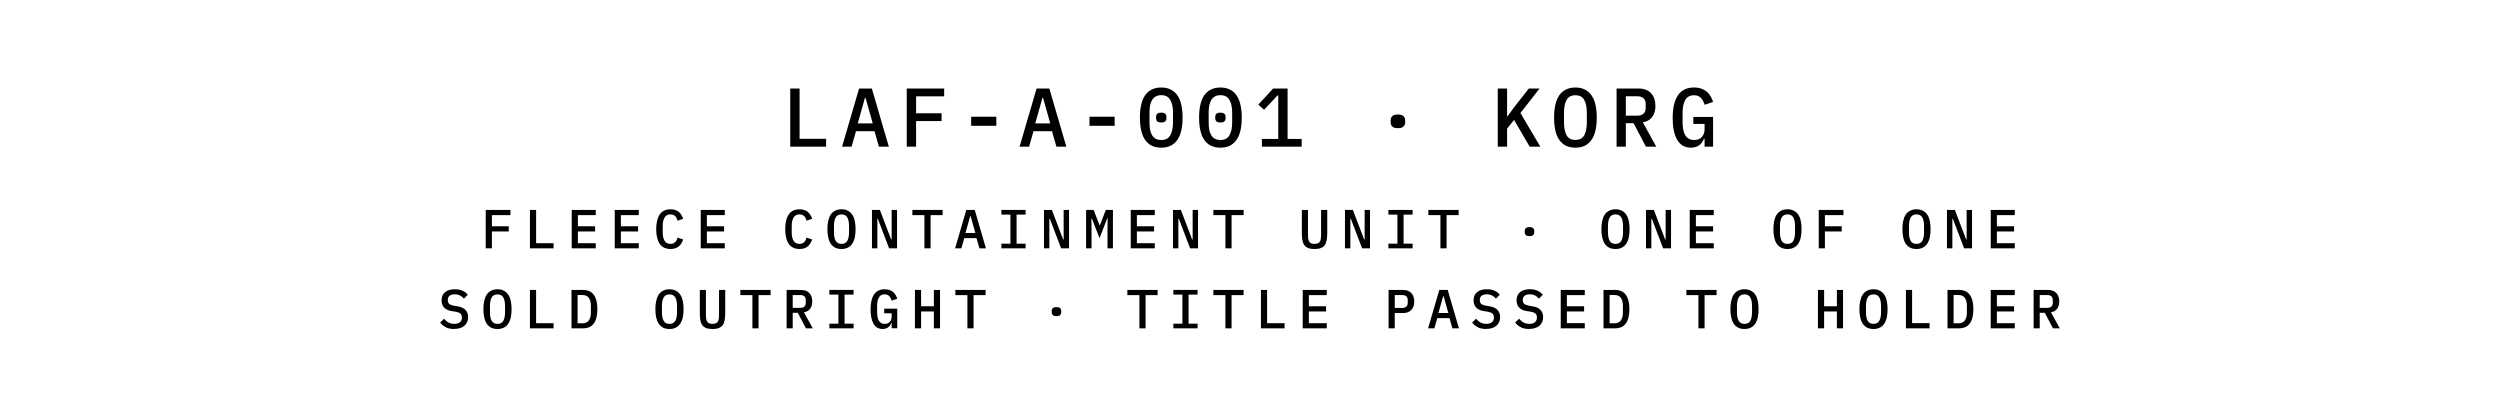
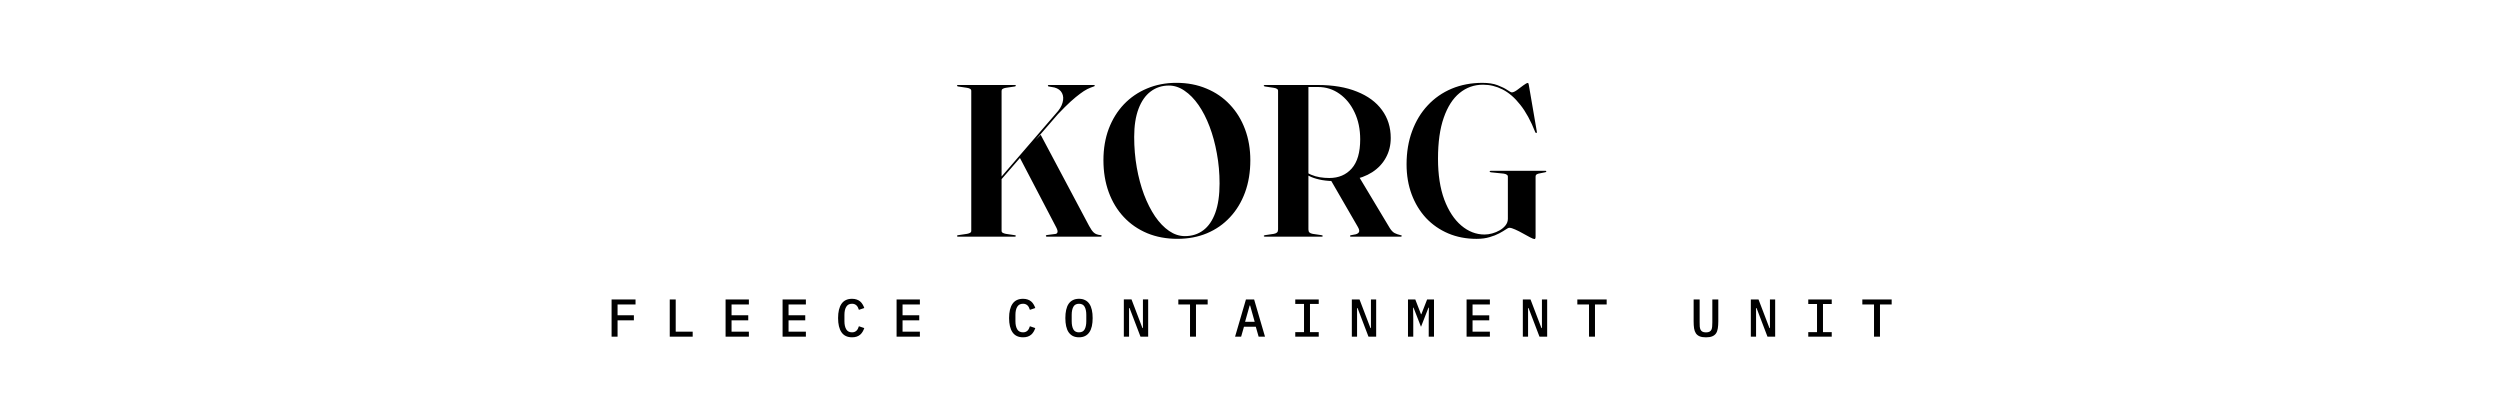
- <svg xmlns="http://www.w3.org/2000/svg" width="150.0mm" height="25.0mm" viewBox="0 0 150.0 25.0" version="1.1" id="svg3">
-   <defs id="defs3" />
-   <path d="m 47.415,8.8 v -3.49 h 0.56 v 3.02 h 1.59 v 0.47 z m 5.32,0 -0.265,-0.93 h -1.11 l -0.265,0.93 h -0.57 l 1.02,-3.49 h 0.765 l 1.02,3.49 z m -0.8,-2.925 h -0.04 l -0.43,1.53 h 0.9 z m 2.47,2.925 v -3.49 h 2.245 v 0.47 h -1.685 v 1.015 h 1.53 v 0.47 h -1.53 v 1.535 z m 3.865,-1.25 v -0.545 h 1.51 v 0.545 z m 5.115,1.25 -0.265,-0.93 h -1.11 l -0.265,0.93 h -0.57 l 1.02,-3.49 h 0.765 l 1.02,3.49 z m -0.8,-2.925 h -0.04 l -0.43,1.53 h 0.9 z m 2.785,1.675 v -0.545 h 1.51 v 0.545 z m 4.305,1.31 q -0.33,0 -0.575,-0.12 -0.24,-0.125 -0.4,-0.355 -0.155,-0.23 -0.23,-0.565 -0.075,-0.335 -0.075,-0.765 0,-0.425 0.075,-0.76 0.075,-0.34 0.23,-0.57 0.16,-0.23 0.4,-0.35 0.245,-0.125 0.575,-0.125 0.33,0 0.57,0.125 0.245,0.12 0.4,0.35 0.16,0.23 0.235,0.57 0.075,0.335 0.075,0.76 0,0.43 -0.075,0.765 -0.075,0.335 -0.235,0.565 -0.155,0.23 -0.4,0.355 -0.24,0.12 -0.57,0.12 z m 0,-0.46 q 0.38,0 0.54,-0.28 0.165,-0.285 0.165,-0.765 v -0.6 q 0,-0.48 -0.165,-0.76 -0.16,-0.285 -0.54,-0.285 -0.19,0 -0.325,0.075 -0.135,0.07 -0.22,0.21 -0.085,0.135 -0.125,0.33 -0.035,0.19 -0.035,0.43 v 0.6 q 0,0.24 0.035,0.435 0.04,0.19 0.125,0.33 0.085,0.135 0.22,0.21 0.135,0.07 0.325,0.07 z m 0,-1.05 q -0.175,0 -0.245,-0.07 -0.065,-0.07 -0.065,-0.17 v -0.11 q 0,-0.1 0.065,-0.17 0.07,-0.07 0.245,-0.07 0.175,0 0.24,0.07 0.07,0.07 0.07,0.17 v 0.11 q 0,0.1 -0.07,0.17 -0.065,0.07 -0.24,0.07 z m 3.55,1.51 q -0.33,0 -0.575,-0.12 -0.24,-0.125 -0.4,-0.355 -0.155,-0.23 -0.23,-0.565 -0.075,-0.335 -0.075,-0.765 0,-0.425 0.075,-0.76 0.075,-0.34 0.23,-0.57 0.16,-0.23 0.4,-0.35 0.245,-0.125 0.575,-0.125 0.33,0 0.57,0.125 0.245,0.12 0.4,0.35 0.16,0.23 0.235,0.57 0.075,0.335 0.075,0.76 0,0.43 -0.075,0.765 -0.075,0.335 -0.235,0.565 -0.155,0.23 -0.4,0.355 -0.24,0.12 -0.57,0.12 z m 0,-0.46 q 0.38,0 0.54,-0.28 0.165,-0.285 0.165,-0.765 v -0.6 q 0,-0.48 -0.165,-0.76 -0.16,-0.285 -0.54,-0.285 -0.19,0 -0.325,0.075 -0.135,0.07 -0.22,0.21 -0.085,0.135 -0.125,0.33 -0.035,0.19 -0.035,0.43 v 0.6 q 0,0.24 0.035,0.435 0.04,0.19 0.125,0.33 0.085,0.135 0.22,0.21 0.135,0.07 0.325,0.07 z m 0,-1.05 q -0.175,0 -0.245,-0.07 -0.065,-0.07 -0.065,-0.17 v -0.11 q 0,-0.1 0.065,-0.17 0.07,-0.07 0.245,-0.07 0.175,0 0.24,0.07 0.07,0.07 0.07,0.17 v 0.11 q 0,0.1 -0.07,0.17 -0.065,0.07 -0.24,0.07 z m 2.49,1.45 v -0.465 h 0.98 v -2.615 h -0.04 l -0.81,0.865 -0.345,-0.31 0.89,-0.965 h 0.865 v 3.025 H 78.1 v 0.465 z m 8.16,-1.11 q -0.24,0 -0.34,-0.1 -0.095,-0.1 -0.095,-0.245 v -0.13 q 0,-0.145 0.095,-0.245 0.1,-0.1 0.34,-0.1 0.24,0 0.335,0.1 0.1,0.1 0.1,0.245 v 0.13 q 0,0.145 -0.1,0.245 -0.095,0.1 -0.335,0.1 z m 6.97,-0.495 -0.42,0.525 v 1.08 h -0.56 v -3.49 h 0.56 v 1.67 h 0.025 l 0.425,-0.58 0.855,-1.09 h 0.645 l -1.15,1.47 1.195,2.02 h -0.64 z m 3.68,1.665 q -0.33,0 -0.575,-0.12 -0.24,-0.125 -0.4,-0.355 -0.155,-0.23 -0.23,-0.565 -0.075,-0.335 -0.075,-0.765 0,-0.425 0.075,-0.76 0.075,-0.34 0.23,-0.57 0.16,-0.23 0.4,-0.35 0.245,-0.125 0.575,-0.125 0.33,0 0.57,0.125 0.245,0.12 0.4,0.35 0.16,0.23 0.235,0.57 0.075,0.335 0.075,0.76 0,0.43 -0.075,0.765 -0.075,0.335 -0.235,0.565 -0.155,0.23 -0.4,0.355 -0.24,0.12 -0.57,0.12 z m 0,-0.465 q 0.375,0 0.53,-0.28 0.155,-0.285 0.155,-0.77 v -0.585 q 0,-0.48 -0.155,-0.76 -0.155,-0.285 -0.53,-0.285 -0.375,0 -0.53,0.285 -0.155,0.28 -0.155,0.76 v 0.59 q 0,0.48 0.155,0.765 0.155,0.28 0.53,0.28 z m 3.025,0.405 h -0.555 v -3.49 h 1.305 q 0.5,0 0.76,0.28 0.265,0.28 0.265,0.77 0,0.4 -0.195,0.66 -0.195,0.26 -0.56,0.32 l 0.805,1.46 h -0.62 l -0.74,-1.41 h -0.465 z m 0.67,-1.86 q 0.52,0 0.52,-0.475 v -0.215 q 0,-0.475 -0.52,-0.475 h -0.67 v 1.165 z m 4.055,1.38 h -0.035 q -0.045,0.105 -0.11,0.205 -0.06,0.095 -0.155,0.17 -0.09,0.075 -0.22,0.12 -0.13,0.045 -0.3,0.045 -0.545,0 -0.82,-0.465 -0.275,-0.465 -0.275,-1.315 0,-0.89 0.315,-1.36 0.315,-0.47 0.965,-0.47 0.255,0 0.445,0.07 0.195,0.07 0.33,0.19 0.135,0.115 0.225,0.275 0.09,0.155 0.145,0.33 l -0.505,0.17 q -0.04,-0.115 -0.09,-0.215 -0.05,-0.105 -0.125,-0.185 -0.07,-0.08 -0.175,-0.125 -0.1,-0.045 -0.245,-0.045 -0.365,0 -0.53,0.285 -0.16,0.28 -0.16,0.76 v 0.555 q 0,0.24 0.035,0.44 0.035,0.2 0.115,0.345 0.085,0.14 0.215,0.22 0.135,0.08 0.325,0.08 0.305,0 0.465,-0.18 0.165,-0.185 0.165,-0.47 v -0.315 h -0.675 v -0.42 h 1.185 v 1.785 h -0.51 z" id="text1" style="font-weight:500;font-size:5px;font-family:'IBM Plex Mono';letter-spacing:0.55;text-anchor:middle" aria-label="LAF-A-001 · KORG" />
-   <path d="m 29.144,14.9 v -2.303 h 1.482 v 0.31 h -1.112 v 0.67 h 1.01 v 0.31 h -1.01 V 14.9 Z m 2.653,0 v -2.303 h 0.37 v 1.993 h 1.049 V 14.9 Z m 2.507,0 v -2.303 h 1.442 v 0.31 h -1.073 v 0.67 h 1.033 v 0.31 h -1.033 v 0.703 h 1.073 V 14.9 Z m 2.58,0 v -2.303 h 1.442 v 0.31 h -1.073 v 0.67 h 1.033 v 0.31 h -1.033 v 0.703 h 1.073 V 14.9 Z m 3.352,0.04 q -0.439,0 -0.653,-0.31 -0.211,-0.31 -0.211,-0.881 0,-0.571 0.211,-0.881 0.214,-0.31 0.653,-0.31 0.168,0 0.29,0.046 0.125,0.043 0.214,0.122 0.089,0.076 0.148,0.181 0.063,0.102 0.102,0.221 l -0.333,0.112 q -0.026,-0.079 -0.059,-0.148 -0.033,-0.069 -0.083,-0.119 -0.05,-0.05 -0.119,-0.079 -0.066,-0.03 -0.165,-0.03 -0.244,0 -0.356,0.188 -0.112,0.185 -0.112,0.502 v 0.389 q 0,0.317 0.112,0.505 0.112,0.185 0.356,0.185 0.099,0 0.165,-0.03 0.069,-0.03 0.119,-0.079 0.05,-0.05 0.083,-0.119 0.033,-0.069 0.059,-0.148 l 0.333,0.112 q -0.04,0.119 -0.102,0.224 -0.059,0.102 -0.148,0.181 -0.089,0.076 -0.214,0.122 -0.122,0.043 -0.29,0.043 z M 42.044,14.9 v -2.303 h 1.442 v 0.31 h -1.073 v 0.67 h 1.033 v 0.31 h -1.033 v 0.703 h 1.073 V 14.9 Z m 5.932,0.04 q -0.439,0 -0.653,-0.31 -0.211,-0.31 -0.211,-0.881 0,-0.571 0.211,-0.881 0.214,-0.31 0.653,-0.31 0.168,0 0.29,0.046 0.125,0.043 0.214,0.122 0.089,0.076 0.148,0.181 0.063,0.102 0.102,0.221 l -0.333,0.112 q -0.026,-0.079 -0.059,-0.148 -0.033,-0.069 -0.083,-0.119 -0.05,-0.05 -0.119,-0.079 -0.066,-0.03 -0.165,-0.03 -0.244,0 -0.356,0.188 -0.112,0.185 -0.112,0.502 v 0.389 q 0,0.317 0.112,0.505 0.112,0.185 0.356,0.185 0.099,0 0.165,-0.03 0.069,-0.03 0.119,-0.079 0.05,-0.05 0.083,-0.119 0.033,-0.069 0.059,-0.148 l 0.333,0.112 q -0.04,0.119 -0.102,0.224 -0.059,0.102 -0.148,0.181 -0.089,0.076 -0.214,0.122 -0.122,0.043 -0.29,0.043 z m 2.514,0 q -0.218,0 -0.38,-0.079 -0.158,-0.083 -0.264,-0.234 -0.102,-0.152 -0.152,-0.373 -0.05,-0.221 -0.05,-0.505 0,-0.281 0.05,-0.502 0.05,-0.224 0.152,-0.376 0.106,-0.152 0.264,-0.231 0.162,-0.083 0.38,-0.083 0.218,0 0.376,0.083 0.162,0.079 0.264,0.231 0.106,0.152 0.155,0.376 0.05,0.221 0.05,0.502 0,0.284 -0.05,0.505 -0.05,0.221 -0.155,0.373 -0.102,0.152 -0.264,0.234 -0.158,0.079 -0.376,0.079 z m 0,-0.307 q 0.247,0 0.35,-0.185 0.102,-0.188 0.102,-0.508 v -0.386 q 0,-0.317 -0.102,-0.502 -0.102,-0.188 -0.35,-0.188 -0.247,0 -0.35,0.188 -0.102,0.185 -0.102,0.502 v 0.389 q 0,0.317 0.102,0.505 0.102,0.185 0.35,0.185 z m 2.181,-1.505 h -0.03 V 14.9 h -0.323 v -2.303 h 0.475 l 0.676,1.772 h 0.03 v -1.772 h 0.323 V 14.9 h -0.475 z M 55.835,12.907 V 14.9 h -0.37 v -1.993 h -0.723 v -0.31 h 1.815 v 0.31 z m 2.93,1.993 -0.175,-0.614 h -0.733 l -0.175,0.614 h -0.376 l 0.673,-2.303 h 0.505 l 0.673,2.303 z m -0.528,-1.931 h -0.026 l -0.284,1.01 h 0.594 z m 1.847,1.931 v -0.281 h 0.541 v -1.742 h -0.541 v -0.281 h 1.452 v 0.281 h -0.541 v 1.742 h 0.541 V 14.9 Z m 2.907,-1.772 h -0.03 V 14.9 h -0.323 v -2.303 h 0.475 l 0.676,1.772 h 0.03 v -1.772 h 0.323 V 14.9 h -0.475 z m 3.458,0.67 0.01,-0.693 h -0.026 l -0.462,1.185 -0.462,-1.185 h -0.026 l 0.01,0.693 V 14.9 h -0.327 v -2.303 h 0.452 l 0.353,0.914 h 0.023 l 0.356,-0.914 h 0.426 V 14.9 h -0.327 z M 67.844,14.9 v -2.303 h 1.442 v 0.31 h -1.073 v 0.67 h 1.033 v 0.31 h -1.033 v 0.703 h 1.073 V 14.9 Z m 2.887,-1.772 h -0.03 V 14.9 h -0.323 v -2.303 h 0.475 l 0.676,1.772 h 0.03 v -1.772 h 0.323 V 14.9 h -0.475 z m 3.164,-0.221 V 14.9 h -0.37 v -1.993 h -0.723 v -0.31 h 1.815 v 0.31 z m 4.583,-0.31 v 1.416 q 0,0.142 0.007,0.257 0.01,0.116 0.05,0.198 0.04,0.079 0.119,0.122 0.079,0.043 0.218,0.043 0.139,0 0.218,-0.043 0.079,-0.043 0.119,-0.122 0.04,-0.083 0.046,-0.198 0.01,-0.116 0.01,-0.257 v -1.416 h 0.37 v 1.35 q 0,0.247 -0.03,0.436 -0.026,0.185 -0.109,0.31 -0.083,0.122 -0.234,0.185 -0.148,0.063 -0.389,0.063 -0.241,0 -0.393,-0.063 -0.148,-0.063 -0.231,-0.185 -0.083,-0.125 -0.112,-0.31 -0.026,-0.188 -0.026,-0.436 v -1.35 z m 2.573,0.531 h -0.03 V 14.9 h -0.323 v -2.303 h 0.475 l 0.676,1.772 h 0.03 v -1.772 h 0.323 V 14.9 h -0.475 z M 83.304,14.9 v -0.281 h 0.541 v -1.742 h -0.541 v -0.281 h 1.452 v 0.281 h -0.541 v 1.742 h 0.541 V 14.9 Z m 3.491,-1.993 V 14.9 h -0.37 v -1.993 h -0.723 v -0.31 h 1.815 v 0.31 z m 4.975,1.261 q -0.158,0 -0.224,-0.066 -0.063,-0.066 -0.063,-0.162 v -0.086 q 0,-0.096 0.063,-0.162 0.066,-0.066 0.224,-0.066 0.158,0 0.221,0.066 0.066,0.066 0.066,0.162 v 0.086 q 0,0.096 -0.066,0.162 -0.063,0.066 -0.221,0.066 z m 5.16,0.772 q -0.218,0 -0.38,-0.079 -0.158,-0.083 -0.264,-0.234 -0.102,-0.152 -0.152,-0.373 -0.05,-0.221 -0.05,-0.505 0,-0.281 0.05,-0.502 0.05,-0.224 0.152,-0.376 0.106,-0.152 0.264,-0.231 0.162,-0.083 0.38,-0.083 0.218,0 0.376,0.083 0.162,0.079 0.264,0.231 0.106,0.152 0.155,0.376 0.05,0.221 0.05,0.502 0,0.284 -0.05,0.505 -0.05,0.221 -0.155,0.373 -0.102,0.152 -0.264,0.234 -0.158,0.079 -0.376,0.079 z m 0,-0.307 q 0.247,0 0.35,-0.185 0.102,-0.188 0.102,-0.508 v -0.386 q 0,-0.317 -0.102,-0.502 -0.102,-0.188 -0.35,-0.188 -0.247,0 -0.35,0.188 -0.102,0.185 -0.102,0.502 v 0.389 q 0,0.317 0.102,0.505 0.102,0.185 0.35,0.185 z m 2.181,-1.505 h -0.03 V 14.9 h -0.323 v -2.303 h 0.475 l 0.676,1.772 h 0.03 v -1.772 h 0.323 V 14.9 H 99.787 Z M 101.384,14.9 v -2.303 h 1.442 v 0.31 h -1.073 v 0.67 h 1.033 v 0.31 h -1.033 v 0.703 h 1.073 V 14.9 Z m 5.866,0.04 q -0.218,0 -0.38,-0.079 -0.158,-0.083 -0.264,-0.234 -0.102,-0.152 -0.152,-0.373 -0.05,-0.221 -0.05,-0.505 0,-0.281 0.05,-0.502 0.05,-0.224 0.152,-0.376 0.106,-0.152 0.264,-0.231 0.162,-0.083 0.38,-0.083 0.218,0 0.376,0.083 0.162,0.079 0.264,0.231 0.106,0.152 0.155,0.376 0.05,0.221 0.05,0.502 0,0.284 -0.05,0.505 -0.05,0.221 -0.155,0.373 -0.102,0.152 -0.264,0.234 -0.158,0.079 -0.376,0.079 z m 0,-0.307 q 0.247,0 0.35,-0.185 0.102,-0.188 0.102,-0.508 v -0.386 q 0,-0.317 -0.102,-0.502 -0.102,-0.188 -0.35,-0.188 -0.247,0 -0.35,0.188 -0.102,0.185 -0.102,0.502 v 0.389 q 0,0.317 0.102,0.505 0.102,0.185 0.35,0.185 z m 1.874,0.267 v -2.303 h 1.482 v 0.31 h -1.112 v 0.67 h 1.01 v 0.31 h -1.01 V 14.9 Z m 5.866,0.04 q -0.218,0 -0.38,-0.079 -0.158,-0.083 -0.264,-0.234 -0.102,-0.152 -0.152,-0.373 -0.05,-0.221 -0.05,-0.505 0,-0.281 0.05,-0.502 0.05,-0.224 0.152,-0.376 0.106,-0.152 0.264,-0.231 0.162,-0.083 0.38,-0.083 0.218,0 0.376,0.083 0.162,0.079 0.264,0.231 0.106,0.152 0.155,0.376 0.05,0.221 0.05,0.502 0,0.284 -0.05,0.505 -0.05,0.221 -0.155,0.373 -0.102,0.152 -0.264,0.234 -0.158,0.079 -0.376,0.079 z m 0,-0.307 q 0.247,0 0.35,-0.185 0.102,-0.188 0.102,-0.508 v -0.386 q 0,-0.317 -0.102,-0.502 -0.102,-0.188 -0.35,-0.188 -0.247,0 -0.35,0.188 -0.102,0.185 -0.102,0.502 v 0.389 q 0,0.317 0.102,0.505 0.102,0.185 0.35,0.185 z m 2.181,-1.505 h -0.03 V 14.9 h -0.323 v -2.303 h 0.475 l 0.676,1.772 h 0.03 v -1.772 h 0.323 V 14.9 h -0.475 z m 2.273,1.772 v -2.303 h 1.442 v 0.31 h -1.073 v 0.67 h 1.033 v 0.31 h -1.033 v 0.703 h 1.073 V 14.9 Z" id="text2" style="font-size:3.3px;font-family:'IBM Plex Mono';letter-spacing:0.6;text-anchor:middle" aria-label="FLEECE CONTAINMENT UNIT · ONE OF ONE" />
-   <path d="m 27.25,19.74 q -0.3,0 -0.505,-0.106 -0.205,-0.106 -0.337,-0.281 l 0.238,-0.228 q 0.132,0.158 0.281,0.234 0.148,0.073 0.337,0.073 0.218,0 0.333,-0.099 0.119,-0.099 0.119,-0.284 0,-0.148 -0.086,-0.228 -0.086,-0.083 -0.294,-0.119 l -0.251,-0.04 q -0.165,-0.026 -0.277,-0.086 -0.112,-0.063 -0.181,-0.145 -0.069,-0.086 -0.102,-0.188 -0.03,-0.106 -0.03,-0.221 0,-0.327 0.211,-0.495 0.211,-0.172 0.581,-0.172 0.274,0 0.465,0.089 0.195,0.086 0.314,0.244 l -0.231,0.231 q -0.096,-0.116 -0.228,-0.185 -0.129,-0.073 -0.32,-0.073 -0.205,0 -0.314,0.089 -0.106,0.086 -0.106,0.254 0,0.142 0.083,0.224 0.086,0.079 0.3,0.116 l 0.244,0.043 q 0.31,0.056 0.452,0.228 0.142,0.168 0.142,0.412 0,0.158 -0.056,0.29 -0.053,0.132 -0.162,0.224 -0.106,0.092 -0.264,0.145 -0.155,0.05 -0.356,0.05 z m 2.6,0 q -0.218,0 -0.38,-0.079 -0.158,-0.083 -0.264,-0.234 -0.102,-0.152 -0.152,-0.373 -0.05,-0.221 -0.05,-0.505 0,-0.281 0.05,-0.502 0.05,-0.224 0.152,-0.376 0.106,-0.152 0.264,-0.231 0.162,-0.083 0.38,-0.083 0.218,0 0.376,0.083 0.162,0.079 0.264,0.231 0.106,0.152 0.155,0.376 0.05,0.221 0.05,0.502 0,0.284 -0.05,0.505 -0.05,0.221 -0.155,0.373 -0.102,0.152 -0.264,0.234 -0.158,0.079 -0.376,0.079 z m 0,-0.307 q 0.247,0 0.35,-0.185 0.102,-0.188 0.102,-0.508 v -0.386 q 0,-0.317 -0.102,-0.502 -0.102,-0.188 -0.35,-0.188 -0.247,0 -0.35,0.188 -0.102,0.185 -0.102,0.502 v 0.389 q 0,0.317 0.102,0.505 0.102,0.185 0.35,0.185 z m 1.946,0.267 v -2.303 h 0.37 v 1.993 h 1.049 v 0.31 z m 2.494,-2.303 h 0.686 q 0.442,0 0.653,0.294 0.214,0.294 0.214,0.858 0,0.564 -0.214,0.858 -0.211,0.294 -0.653,0.294 h -0.686 z m 0.663,2 q 0.254,0 0.376,-0.168 0.125,-0.172 0.125,-0.488 v -0.383 q 0,-0.317 -0.125,-0.485 -0.122,-0.172 -0.376,-0.172 h -0.297 v 1.696 z m 5.216,0.343 q -0.218,0 -0.38,-0.079 -0.158,-0.083 -0.264,-0.234 -0.102,-0.152 -0.152,-0.373 -0.05,-0.221 -0.05,-0.505 0,-0.281 0.05,-0.502 0.05,-0.224 0.152,-0.376 0.106,-0.152 0.264,-0.231 0.162,-0.083 0.38,-0.083 0.218,0 0.376,0.083 0.162,0.079 0.264,0.231 0.106,0.152 0.155,0.376 0.05,0.221 0.05,0.502 0,0.284 -0.05,0.505 -0.05,0.221 -0.155,0.373 -0.102,0.152 -0.264,0.234 -0.158,0.079 -0.376,0.079 z m 0,-0.307 q 0.247,0 0.35,-0.185 0.102,-0.188 0.102,-0.508 v -0.386 q 0,-0.317 -0.102,-0.502 -0.102,-0.188 -0.35,-0.188 -0.247,0 -0.35,0.188 -0.102,0.185 -0.102,0.502 v 0.389 q 0,0.317 0.102,0.505 0.102,0.185 0.35,0.185 z m 2.187,-2.036 v 1.416 q 0,0.142 0.007,0.257 0.01,0.116 0.05,0.198 0.04,0.079 0.119,0.122 0.079,0.043 0.218,0.043 0.139,0 0.218,-0.043 0.079,-0.043 0.119,-0.122 0.04,-0.083 0.046,-0.198 0.01,-0.116 0.01,-0.257 v -1.416 h 0.37 v 1.35 q 0,0.247 -0.03,0.436 -0.026,0.185 -0.109,0.31 -0.083,0.122 -0.234,0.185 -0.148,0.063 -0.389,0.063 -0.241,0 -0.393,-0.063 -0.148,-0.063 -0.231,-0.185 -0.083,-0.125 -0.112,-0.31 -0.026,-0.188 -0.026,-0.436 v -1.35 z m 3.158,0.31 v 1.993 h -0.37 v -1.993 h -0.723 v -0.31 h 1.815 v 0.31 z m 2.049,1.993 h -0.366 v -2.303 h 0.861 q 0.33,0 0.502,0.185 0.175,0.185 0.175,0.508 0,0.264 -0.129,0.436 -0.129,0.172 -0.37,0.211 l 0.531,0.964 h -0.409 l -0.488,-0.931 h -0.307 z m 0.442,-1.228 q 0.343,0 0.343,-0.314 v -0.142 q 0,-0.314 -0.343,-0.314 h -0.442 v 0.769 z m 1.758,1.228 v -0.281 h 0.541 v -1.742 h -0.541 v -0.281 h 1.452 v 0.281 h -0.541 v 1.742 h 0.541 v 0.281 z m 3.735,-0.317 h -0.023 q -0.03,0.069 -0.073,0.135 -0.04,0.063 -0.102,0.112 -0.059,0.05 -0.145,0.079 -0.086,0.03 -0.198,0.03 -0.36,0 -0.541,-0.307 -0.181,-0.307 -0.181,-0.868 0,-0.587 0.208,-0.898 0.208,-0.31 0.637,-0.31 0.168,0 0.294,0.046 0.129,0.046 0.218,0.125 0.089,0.076 0.148,0.181 0.059,0.102 0.096,0.218 l -0.333,0.112 q -0.026,-0.076 -0.059,-0.142 -0.033,-0.069 -0.083,-0.122 -0.046,-0.053 -0.116,-0.083 -0.066,-0.03 -0.162,-0.03 -0.241,0 -0.35,0.188 -0.106,0.185 -0.106,0.502 v 0.366 q 0,0.158 0.023,0.29 0.023,0.132 0.076,0.228 0.056,0.092 0.142,0.145 0.089,0.053 0.214,0.053 0.201,0 0.307,-0.119 0.109,-0.122 0.109,-0.31 v -0.208 h -0.446 v -0.277 h 0.782 v 1.178 h -0.337 z m 2.534,-0.696 h -0.766 v 1.013 h -0.37 v -2.303 h 0.37 v 0.98 h 0.766 v -0.98 h 0.37 v 2.303 h -0.37 z m 2.382,-0.98 v 1.993 h -0.37 v -1.993 h -0.723 v -0.31 h 1.815 v 0.31 z m 4.975,1.261 q -0.158,0 -0.224,-0.066 -0.063,-0.066 -0.063,-0.162 v -0.086 q 0,-0.096 0.063,-0.162 0.066,-0.066 0.224,-0.066 0.158,0 0.221,0.066 0.066,0.066 0.066,0.162 v 0.086 q 0,0.096 -0.066,0.162 -0.063,0.066 -0.221,0.066 z m 5.345,-1.261 v 1.993 h -0.37 v -1.993 h -0.723 v -0.31 h 1.815 v 0.31 z m 1.669,1.993 v -0.281 h 0.541 v -1.742 h -0.541 v -0.281 h 1.452 v 0.281 h -0.541 v 1.742 h 0.541 v 0.281 z m 3.491,-1.993 v 1.993 h -0.37 v -1.993 h -0.723 v -0.31 h 1.815 v 0.31 z m 1.762,1.993 v -2.303 h 0.37 v 1.993 h 1.049 v 0.31 z m 2.507,0 v -2.303 h 1.442 v 0.31 h -1.073 v 0.67 h 1.033 v 0.31 h -1.033 v 0.703 h 1.073 v 0.31 z m 5.153,0 v -2.303 h 0.861 q 0.33,0 0.502,0.185 0.175,0.185 0.175,0.508 0,0.323 -0.175,0.508 -0.172,0.185 -0.502,0.185 h -0.492 v 0.917 z m 0.37,-1.224 h 0.436 q 0.343,0 0.343,-0.317 v -0.142 q 0,-0.314 -0.343,-0.314 h -0.436 z m 3.458,1.224 -0.175,-0.614 h -0.733 l -0.175,0.614 h -0.376 l 0.673,-2.303 h 0.505 l 0.673,2.303 z m -0.528,-1.931 h -0.026 l -0.284,1.01 h 0.594 z m 2.554,1.97 q -0.3,0 -0.505,-0.106 -0.205,-0.106 -0.337,-0.281 l 0.238,-0.228 q 0.132,0.158 0.281,0.234 0.148,0.073 0.337,0.073 0.218,0 0.333,-0.099 0.119,-0.099 0.119,-0.284 0,-0.148 -0.086,-0.228 -0.086,-0.083 -0.294,-0.119 l -0.251,-0.04 q -0.165,-0.026 -0.277,-0.086 -0.112,-0.063 -0.181,-0.145 -0.069,-0.086 -0.102,-0.188 -0.03,-0.106 -0.03,-0.221 0,-0.327 0.211,-0.495 0.211,-0.172 0.581,-0.172 0.274,0 0.465,0.089 0.195,0.086 0.314,0.244 l -0.231,0.231 q -0.096,-0.116 -0.228,-0.185 -0.129,-0.073 -0.32,-0.073 -0.205,0 -0.314,0.089 -0.106,0.086 -0.106,0.254 0,0.142 0.083,0.224 0.086,0.079 0.3,0.116 l 0.244,0.043 q 0.31,0.056 0.452,0.228 0.142,0.168 0.142,0.412 0,0.158 -0.056,0.29 -0.053,0.132 -0.162,0.224 -0.106,0.092 -0.264,0.145 -0.155,0.05 -0.356,0.05 z m 2.58,0 q -0.3,0 -0.505,-0.106 -0.205,-0.106 -0.337,-0.281 l 0.238,-0.228 q 0.132,0.158 0.281,0.234 0.148,0.073 0.337,0.073 0.218,0 0.333,-0.099 0.119,-0.099 0.119,-0.284 0,-0.148 -0.086,-0.228 -0.086,-0.083 -0.294,-0.119 l -0.251,-0.04 q -0.165,-0.026 -0.277,-0.086 -0.112,-0.063 -0.181,-0.145 -0.069,-0.086 -0.102,-0.188 -0.03,-0.106 -0.03,-0.221 0,-0.327 0.211,-0.495 0.211,-0.172 0.581,-0.172 0.274,0 0.465,0.089 0.195,0.086 0.314,0.244 l -0.231,0.231 q -0.096,-0.116 -0.228,-0.185 -0.129,-0.073 -0.32,-0.073 -0.205,0 -0.314,0.089 -0.106,0.086 -0.106,0.254 0,0.142 0.083,0.224 0.086,0.079 0.3,0.116 l 0.244,0.043 q 0.31,0.056 0.452,0.228 0.142,0.168 0.142,0.412 0,0.158 -0.056,0.29 -0.053,0.132 -0.162,0.224 -0.106,0.092 -0.264,0.145 -0.155,0.05 -0.356,0.05 z m 1.894,-0.04 v -2.303 h 1.442 v 0.31 h -1.073 v 0.67 h 1.033 v 0.31 h -1.033 v 0.703 h 1.073 v 0.31 z m 2.567,-2.303 h 0.686 q 0.442,0 0.653,0.294 0.214,0.294 0.214,0.858 0,0.564 -0.214,0.858 -0.211,0.294 -0.653,0.294 h -0.686 z m 0.663,2 q 0.254,0 0.376,-0.168 0.125,-0.172 0.125,-0.488 v -0.383 q 0,-0.317 -0.125,-0.485 -0.122,-0.172 -0.376,-0.172 h -0.297 v 1.696 z m 5.401,-1.69 v 1.993 h -0.37 v -1.993 h -0.723 v -0.31 h 1.815 v 0.31 z m 2.395,2.033 q -0.218,0 -0.38,-0.079 -0.158,-0.083 -0.264,-0.234 -0.102,-0.152 -0.152,-0.373 -0.05,-0.221 -0.05,-0.505 0,-0.281 0.05,-0.502 0.05,-0.224 0.152,-0.376 0.106,-0.152 0.264,-0.231 0.162,-0.083 0.38,-0.083 0.218,0 0.376,0.083 0.162,0.079 0.264,0.231 0.106,0.152 0.155,0.376 0.05,0.221 0.05,0.502 0,0.284 -0.05,0.505 -0.05,0.221 -0.155,0.373 -0.102,0.152 -0.264,0.234 -0.158,0.079 -0.376,0.079 z m 0,-0.307 q 0.247,0 0.35,-0.185 0.102,-0.188 0.102,-0.508 v -0.386 q 0,-0.317 -0.102,-0.502 -0.102,-0.188 -0.35,-0.188 -0.247,0 -0.35,0.188 -0.102,0.185 -0.102,0.502 v 0.389 q 0,0.317 0.102,0.505 0.102,0.185 0.35,0.185 z m 5.543,-0.746 h -0.766 v 1.013 h -0.37 v -2.303 h 0.37 v 0.98 h 0.766 v -0.98 h 0.37 v 2.303 h -0.37 z m 2.197,1.053 q -0.218,0 -0.38,-0.079 -0.158,-0.083 -0.264,-0.234 -0.102,-0.152 -0.152,-0.373 -0.05,-0.221 -0.05,-0.505 0,-0.281 0.05,-0.502 0.05,-0.224 0.152,-0.376 0.106,-0.152 0.264,-0.231 0.162,-0.083 0.38,-0.083 0.218,0 0.376,0.083 0.162,0.079 0.264,0.231 0.106,0.152 0.155,0.376 0.05,0.221 0.05,0.502 0,0.284 -0.05,0.505 -0.05,0.221 -0.155,0.373 -0.102,0.152 -0.264,0.234 -0.158,0.079 -0.376,0.079 z m 0,-0.307 q 0.247,0 0.35,-0.185 0.102,-0.188 0.102,-0.508 v -0.386 q 0,-0.317 -0.102,-0.502 -0.102,-0.188 -0.35,-0.188 -0.247,0 -0.35,0.188 -0.102,0.185 -0.102,0.502 v 0.389 q 0,0.317 0.102,0.505 0.102,0.185 0.35,0.185 z m 1.946,0.267 v -2.303 h 0.37 v 1.993 h 1.049 v 0.31 z m 2.494,-2.303 h 0.686 q 0.442,0 0.653,0.294 0.214,0.294 0.214,0.858 0,0.564 -0.214,0.858 -0.211,0.294 -0.653,0.294 h -0.686 z m 0.663,2 q 0.254,0 0.376,-0.168 0.125,-0.172 0.125,-0.488 v -0.383 q 0,-0.317 -0.125,-0.485 -0.122,-0.172 -0.376,-0.172 h -0.297 v 1.696 z m 1.93,0.304 v -2.303 h 1.442 v 0.31 h -1.073 v 0.67 h 1.033 v 0.31 h -1.033 v 0.703 h 1.073 v 0.31 z m 2.94,0 h -0.366 v -2.303 h 0.861 q 0.33,0 0.502,0.185 0.175,0.185 0.175,0.508 0,0.264 -0.129,0.436 -0.129,0.172 -0.37,0.211 l 0.531,0.964 h -0.409 l -0.488,-0.931 h -0.307 z m 0.442,-1.228 q 0.343,0 0.343,-0.314 v -0.142 q 0,-0.314 -0.343,-0.314 h -0.442 v 0.769 z" id="text3" style="font-size:3.3px;font-family:'IBM Plex Mono';letter-spacing:0.6;text-anchor:middle" aria-label="SOLD OUTRIGHT · TITLE PASSED TO HOLDER" />
+ <svg xmlns="http://www.w3.org/2000/svg" width="150.0mm" height="25.0mm" viewBox="0 0 150.0 25.0" version="1.1" id="svg2">
+   <defs id="defs2" />
+   <path d="m 59.751,10.989 3.595,-4.167 q 0.325,-0.344 0.409,-0.669 0.091,-0.325 -0.033,-0.566 -0.123,-0.247 -0.455,-0.338 l -0.338,-0.059 q -0.033,-0.013 -0.045,-0.019 -0.013,-0.013 -0.013,-0.033 0,-0.019 0.013,-0.026 0.013,-0.013 0.039,-0.013 h 2.711 q 0.026,0 0.039,0.013 0.013,0.006 0.013,0.026 0,0.019 -0.019,0.033 -0.019,0.013 -0.045,0.019 -0.182,0.059 -0.384,0.156 -0.195,0.098 -0.435,0.28 -0.24,0.175 -0.566,0.468 -0.319,0.292 -0.754,0.748 L 59.796,11.093 Z m 1.397,-1.606 1.294,-1.294 2.905,5.467 q 0.149,0.28 0.286,0.403 0.137,0.123 0.403,0.149 0.033,0 0.045,0.013 0.019,0.013 0.019,0.033 0,0.019 -0.019,0.033 -0.019,0.013 -0.045,0.013 h -3.231 q -0.019,0 -0.039,-0.013 -0.013,-0.013 -0.013,-0.033 0,-0.026 0.013,-0.033 0.019,-0.013 0.045,-0.019 l 0.513,-0.065 q 0.098,-0.013 0.123,-0.098 0.033,-0.091 -0.071,-0.292 z m -1.053,4.466 q 0,0.078 0.065,0.117 0.065,0.039 0.189,0.065 l 0.526,0.078 q 0.039,0.006 0.059,0.019 0.019,0.006 0.019,0.033 0,0.013 -0.019,0.026 -0.013,0.013 -0.045,0.013 h -3.406 q -0.033,0 -0.052,-0.013 -0.013,-0.013 -0.013,-0.026 0,-0.039 0.078,-0.052 l 0.526,-0.078 q 0.13,-0.026 0.189,-0.065 0.065,-0.039 0.065,-0.117 V 5.451 q 0,-0.078 -0.065,-0.117 -0.059,-0.045 -0.189,-0.065 l -0.526,-0.078 q -0.078,-0.013 -0.078,-0.052 0,-0.013 0.013,-0.026 0.019,-0.013 0.052,-0.013 h 3.406 q 0.033,0 0.045,0.013 0.019,0.013 0.019,0.026 0,0.039 -0.078,0.052 l -0.526,0.078 q -0.123,0.019 -0.189,0.065 -0.065,0.039 -0.065,0.117 z M 70.58,4.97 q 0.995,0 1.807,0.344 0.819,0.338 1.404,0.962 0.592,0.624 0.91,1.476 0.319,0.852 0.319,1.865 0,1.06 -0.319,1.931 -0.319,0.865 -0.903,1.488 -0.579,0.624 -1.385,0.962 -0.799,0.332 -1.768,0.332 -0.995,0 -1.813,-0.338 -0.819,-0.344 -1.404,-0.969 -0.585,-0.624 -0.903,-1.488 -0.319,-0.871 -0.319,-1.924 0,-1.034 0.319,-1.885 0.325,-0.852 0.91,-1.469 0.592,-0.618 1.391,-0.949 0.799,-0.338 1.755,-0.338 z m 2.594,6.039 q 0,-0.936 -0.163,-1.807 -0.156,-0.871 -0.435,-1.605 -0.28,-0.741 -0.663,-1.294 -0.384,-0.552 -0.839,-0.858 -0.449,-0.312 -0.943,-0.312 -0.618,0 -1.092,0.357 -0.468,0.351 -0.728,1.04 -0.26,0.689 -0.26,1.683 0,0.956 0.156,1.84 0.156,0.877 0.435,1.625 0.286,0.748 0.663,1.306 0.384,0.559 0.839,0.871 0.455,0.312 0.949,0.312 0.637,0 1.105,-0.351 0.468,-0.351 0.722,-1.053 0.254,-0.702 0.254,-1.755 z M 83.444,8.278 q 0,0.656 -0.292,1.183 -0.286,0.526 -0.819,0.871 -0.526,0.338 -1.261,0.468 -0.13,0.019 -0.267,0.039 -0.137,0.013 -0.28,0.026 -0.143,0.006 -0.292,0.006 -0.513,0 -0.897,-0.065 -0.377,-0.065 -0.669,-0.189 -0.286,-0.13 -0.52,-0.319 l 0.059,-0.098 q 0.221,0.182 0.468,0.286 0.247,0.104 0.52,0.149 0.273,0.045 0.566,0.045 0.839,0 1.345,-0.572 0.507,-0.572 0.507,-1.749 0,-0.91 -0.338,-1.619 -0.332,-0.709 -0.903,-1.111 -0.572,-0.409 -1.294,-0.409 h -0.572 V 13.764 q 0,0.123 0.059,0.182 0.059,0.059 0.195,0.085 l 0.526,0.078 q 0.039,0.006 0.059,0.019 0.019,0.006 0.019,0.033 0,0.039 -0.065,0.039 h -3.406 q -0.033,0 -0.052,-0.013 -0.013,-0.013 -0.013,-0.026 0,-0.039 0.078,-0.052 L 76.43,14.031 q 0.137,-0.026 0.195,-0.085 0.059,-0.059 0.059,-0.182 V 5.451 q 0,-0.078 -0.065,-0.117 -0.059,-0.045 -0.189,-0.065 l -0.526,-0.078 q -0.078,-0.013 -0.078,-0.052 0,-0.013 0.013,-0.026 0.019,-0.013 0.052,-0.013 h 3.179 q 1.371,0 2.346,0.397 0.982,0.39 1.502,1.105 0.526,0.715 0.526,1.677 z M 79.817,10.755 81.513,10.56 l 1.879,3.133 q 0.137,0.214 0.286,0.292 0.156,0.078 0.351,0.123 0.039,0.013 0.059,0.019 0.019,0.006 0.019,0.033 0,0.013 -0.019,0.026 Q 84.074,14.2 84.041,14.2 H 81.058 q -0.059,0 -0.059,-0.039 0,-0.026 0.019,-0.033 0.019,-0.006 0.059,-0.019 l 0.273,-0.052 q 0.163,-0.052 0.195,-0.149 0.039,-0.098 -0.078,-0.299 z m 12.318,3.432 q 0,0.098 -0.019,0.123 -0.013,0.033 -0.045,0.033 -0.071,0 -0.267,-0.104 -0.189,-0.098 -0.429,-0.234 -0.24,-0.137 -0.462,-0.234 -0.221,-0.104 -0.357,-0.104 -0.065,0 -0.214,0.104 -0.143,0.098 -0.384,0.228 -0.24,0.13 -0.579,0.228 -0.338,0.104 -0.786,0.104 -0.929,0 -1.696,-0.325 -0.767,-0.325 -1.333,-0.923 -0.559,-0.605 -0.865,-1.423 -0.305,-0.819 -0.305,-1.801 0,-1.092 0.332,-1.989 0.332,-0.903 0.936,-1.547 0.605,-0.65 1.437,-1.001 0.839,-0.351 1.846,-0.351 0.546,0 0.916,0.143 0.37,0.143 0.579,0.286 0.208,0.143 0.273,0.143 0.111,0 0.305,-0.137 0.195,-0.143 0.384,-0.286 0.189,-0.143 0.273,-0.143 0.013,0 0.026,0.019 0.013,0.013 0.026,0.091 l 0.481,2.801 q 0.006,0.039 0,0.059 0,0.019 -0.019,0.033 -0.013,0.006 -0.033,0 -0.019,-0.013 -0.039,-0.045 -0.403,-1.027 -0.903,-1.651 -0.494,-0.63 -1.06,-0.916 -0.559,-0.286 -1.17,-0.286 -0.799,0 -1.411,0.5 -0.605,0.494 -0.949,1.482 -0.344,0.982 -0.344,2.457 0,1.437 0.377,2.457 0.384,1.014 1.02,1.554 0.637,0.539 1.397,0.539 0.214,0 0.455,-0.065 0.24,-0.065 0.455,-0.189 0.214,-0.123 0.351,-0.299 0.137,-0.175 0.137,-0.39 V 10.599 q 0,-0.078 -0.065,-0.117 -0.059,-0.045 -0.189,-0.065 l -0.76,-0.078 q -0.039,-0.006 -0.059,-0.019 -0.019,-0.013 -0.019,-0.033 0,-0.013 0.013,-0.026 0.019,-0.013 0.052,-0.013 h 3.276 q 0.033,0 0.045,0.013 0.013,0.013 0.013,0.026 0,0.019 -0.019,0.033 -0.013,0.006 -0.059,0.019 l -0.39,0.078 q -0.091,0.026 -0.137,0.065 -0.039,0.039 -0.039,0.117 z" id="text1" style="font-weight:600;font-size:13px;font-family:Fraunces;text-anchor:middle" aria-label="KORG" />
+   <path d="m 36.695,20.2 v -2.234 h 1.437 v 0.301 h -1.078 v 0.65 h 0.979 v 0.301 h -0.979 v 0.982 z m 3.49,0 v -2.234 h 0.358 v 1.933 h 1.018 v 0.301 z m 3.35,0 v -2.234 h 1.398 v 0.301 h -1.04 v 0.65 h 1.002 v 0.301 h -1.002 v 0.682 h 1.04 v 0.301 z m 3.42,0 v -2.234 h 1.398 v 0.301 h -1.04 v 0.65 h 1.002 v 0.301 h -1.002 v 0.682 h 1.04 v 0.301 z m 4.169,0.038 q -0.426,0 -0.634,-0.301 -0.205,-0.301 -0.205,-0.854 0,-0.554 0.205,-0.854 0.208,-0.301 0.634,-0.301 0.163,0 0.282,0.045 0.122,0.042 0.208,0.118 0.086,0.074 0.144,0.176 0.061,0.099 0.099,0.214 l -0.323,0.109 q -0.026,-0.077 -0.058,-0.144 -0.032,-0.067 -0.08,-0.115 -0.048,-0.048 -0.115,-0.077 -0.064,-0.029 -0.16,-0.029 -0.237,0 -0.346,0.182 -0.109,0.179 -0.109,0.486 v 0.378 q 0,0.307 0.109,0.49 0.109,0.179 0.346,0.179 0.096,0 0.16,-0.029 0.067,-0.029 0.115,-0.077 0.048,-0.048 0.08,-0.115 0.032,-0.067 0.058,-0.144 l 0.323,0.109 q -0.038,0.115 -0.099,0.218 -0.058,0.099 -0.144,0.176 -0.086,0.074 -0.208,0.118 -0.118,0.042 -0.282,0.042 z m 2.671,-0.038 v -2.234 h 1.398 v 0.301 h -1.04 v 0.65 h 1.002 v 0.301 h -1.002 v 0.682 h 1.04 v 0.301 z m 7.589,0.038 q -0.426,0 -0.634,-0.301 -0.205,-0.301 -0.205,-0.854 0,-0.554 0.205,-0.854 0.208,-0.301 0.634,-0.301 0.163,0 0.282,0.045 0.122,0.042 0.208,0.118 0.086,0.074 0.144,0.176 0.061,0.099 0.099,0.214 l -0.323,0.109 q -0.026,-0.077 -0.058,-0.144 -0.032,-0.067 -0.08,-0.115 -0.048,-0.048 -0.115,-0.077 -0.064,-0.029 -0.16,-0.029 -0.237,0 -0.346,0.182 -0.109,0.179 -0.109,0.486 v 0.378 q 0,0.307 0.109,0.49 0.109,0.179 0.346,0.179 0.096,0 0.16,-0.029 0.067,-0.029 0.115,-0.077 0.048,-0.048 0.08,-0.115 0.032,-0.067 0.058,-0.144 l 0.323,0.109 q -0.038,0.115 -0.099,0.218 -0.058,0.099 -0.144,0.176 -0.086,0.074 -0.208,0.118 -0.118,0.042 -0.282,0.042 z m 3.356,0 q -0.211,0 -0.368,-0.077 -0.154,-0.08 -0.256,-0.227 -0.099,-0.147 -0.147,-0.362 -0.048,-0.214 -0.048,-0.49 0,-0.272 0.048,-0.486 0.048,-0.218 0.147,-0.365 0.102,-0.147 0.256,-0.224 0.157,-0.08 0.368,-0.08 0.211,0 0.365,0.08 0.157,0.077 0.256,0.224 0.102,0.147 0.15,0.365 0.048,0.214 0.048,0.486 0,0.275 -0.048,0.49 -0.048,0.214 -0.15,0.362 -0.099,0.147 -0.256,0.227 -0.154,0.077 -0.365,0.077 z m 0,-0.298 q 0.24,0 0.339,-0.179 0.099,-0.182 0.099,-0.493 v -0.374 q 0,-0.307 -0.099,-0.486 -0.099,-0.182 -0.339,-0.182 -0.24,0 -0.339,0.182 -0.099,0.179 -0.099,0.486 v 0.378 q 0,0.307 0.099,0.49 0.099,0.179 0.339,0.179 z m 3.033,-1.459 h -0.029 v 1.718 h -0.314 v -2.234 h 0.461 l 0.656,1.718 h 0.029 v -1.718 h 0.314 v 2.234 h -0.461 z m 3.986,-0.214 v 1.933 h -0.358 v -1.933 h -0.701 v -0.301 h 1.76 v 0.301 z m 3.759,1.933 -0.17,-0.595 h -0.71 l -0.17,0.595 H 74.104 l 0.653,-2.234 h 0.49 l 0.653,2.234 z m -0.512,-1.872 h -0.026 l -0.275,0.979 h 0.576 z m 2.71,1.872 v -0.272 h 0.525 v -1.69 h -0.525 v -0.272 h 1.408 v 0.272 h -0.525 v 1.69 h 0.525 v 0.272 z m 3.737,-1.718 h -0.029 v 1.718 h -0.314 v -2.234 h 0.461 l 0.656,1.718 h 0.029 v -1.718 h 0.314 v 2.234 h -0.461 z m 4.271,0.65 0.01,-0.672 h -0.026 l -0.448,1.149 -0.448,-1.149 h -0.026 l 0.01,0.672 v 1.069 h -0.317 v -2.234 h 0.438 l 0.342,0.886 h 0.022 l 0.346,-0.886 h 0.413 v 2.234 h -0.317 z m 2.271,1.069 v -2.234 h 1.398 v 0.301 h -1.04 v 0.65 h 1.002 v 0.301 h -1.002 v 0.682 h 1.04 v 0.301 z m 3.718,-1.718 h -0.029 v 1.718 h -0.314 v -2.234 h 0.461 l 0.656,1.718 h 0.029 v -1.718 h 0.314 v 2.234 h -0.461 z m 3.986,-0.214 v 1.933 h -0.358 v -1.933 h -0.701 v -0.301 h 1.76 v 0.301 z m 6.28,-0.301 v 1.373 q 0,0.138 0.006,0.25 0.01,0.112 0.048,0.192 0.038,0.077 0.115,0.118 0.077,0.042 0.211,0.042 0.134,0 0.211,-0.042 0.077,-0.042 0.115,-0.118 0.038,-0.08 0.045,-0.192 0.01,-0.112 0.01,-0.25 v -1.373 h 0.358 v 1.309 q 0,0.24 -0.029,0.422 -0.026,0.179 -0.106,0.301 -0.08,0.118 -0.227,0.179 -0.144,0.061 -0.378,0.061 -0.234,0 -0.381,-0.061 -0.144,-0.061 -0.224,-0.179 -0.08,-0.122 -0.109,-0.301 -0.026,-0.182 -0.026,-0.422 v -1.309 z m 3.414,0.515 h -0.029 v 1.718 h -0.314 v -2.234 h 0.461 l 0.656,1.718 h 0.029 v -1.718 h 0.314 v 2.234 h -0.461 z m 3.103,1.718 v -0.272 h 0.525 v -1.69 h -0.525 v -0.272 h 1.408 v 0.272 h -0.525 v 1.69 h 0.525 v 0.272 z m 4.303,-1.933 v 1.933 h -0.358 v -1.933 h -0.701 v -0.301 h 1.76 v 0.301 z" id="text2" style="font-weight:500;font-size:3.2px;font-family:'IBM Plex Mono';letter-spacing:1.5;text-anchor:middle" aria-label="FLEECE CONTAINMENT UNIT" />
</svg>
